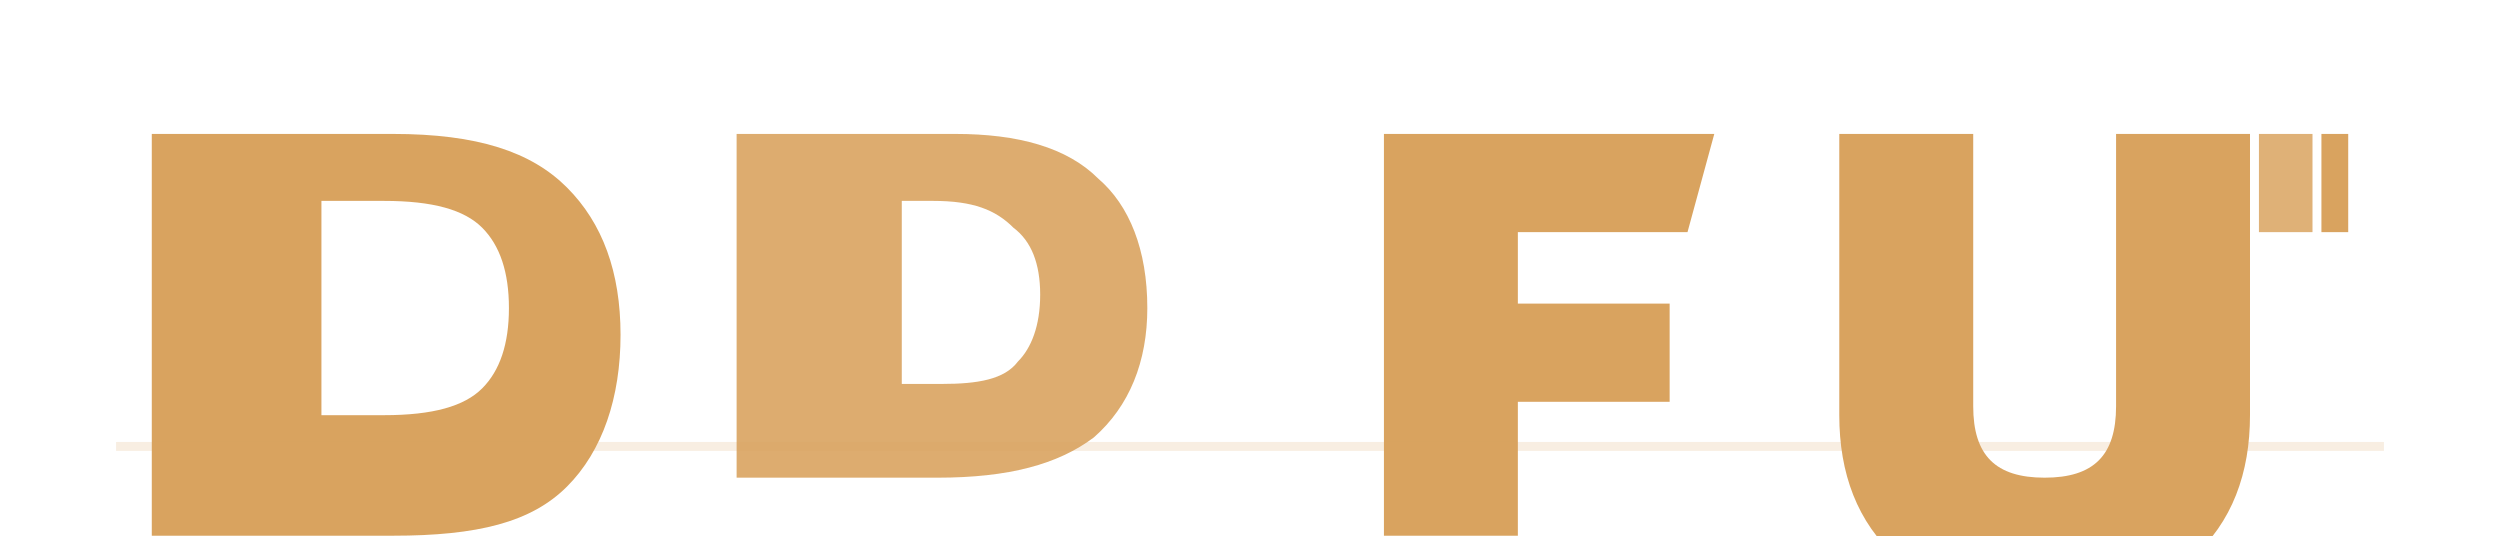
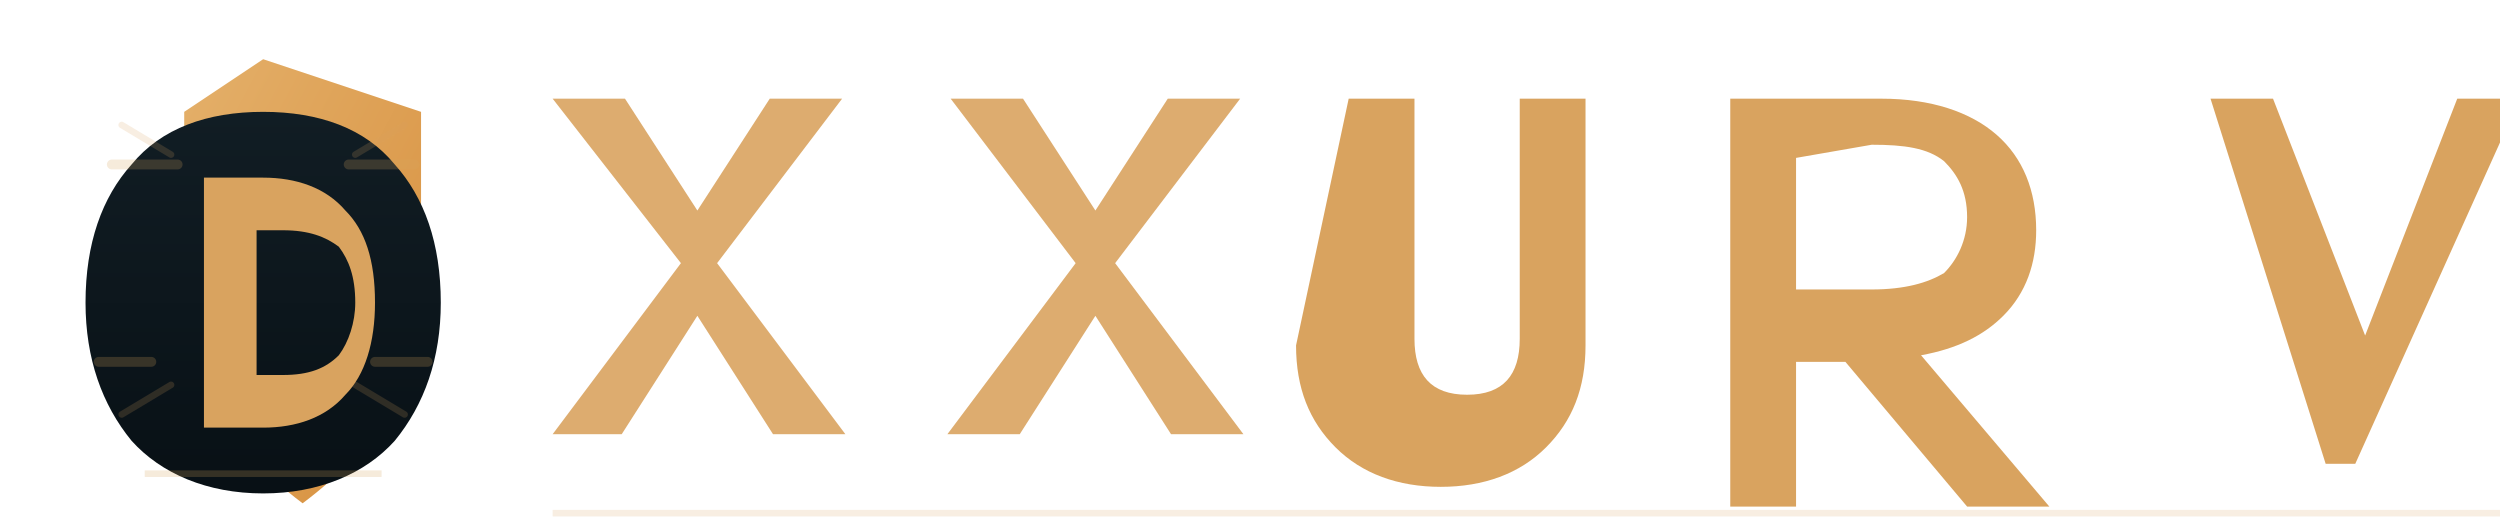
- <svg xmlns="http://www.w3.org/2000/svg" viewBox="0 0 560 120" role="img" aria-labelledby="title desc">
-   <rect width="560" height="120" fill="none" />
-   <path d="M34 30h54c19 0 31 4 39 12s12 19 12 33-4 26-12 34-20 11-39 11H34V30zm38 27v36h14c11 0 18-2 22-6s6-10 6-18-2-14-6-18-11-6-22-6H72z" fill="#d9a35f" />
-   <path d="M165 30h49c14 0 25 3 32 10 7 6 11 16 11 29 0 12-4 22-12 29-8 6-19 9-35 9h-45V30zm37 25v31h9c8 0 14-1 17-5 3-3 5-8 5-15 0-7-2-12-6-15-4-4-9-6-18-6h-7z" fill="#d9a35f" opacity="0.9" />
-   <path d="M310 30h74l-6 22h-38v16h34v22h-34v30h-30V30z" fill="#d9a35f" />
-   <path d="M412 30h30v61c0 11 5 16 16 16s16-5 16-16V30h30v63c0 13-4 24-13 32-9 8-21 12-33 12-13 0-24-4-33-12-9-8-13-19-13-32V30z" fill="#d9a35f" />
-   <path d="M520 30h6v22h-6z" fill="#d9a35f" />
-   <path d="M506 30h12v22h-12z" fill="#d9a35f" opacity="0.85" />
-   <path d="M26 100h508" stroke="#d9a35f" stroke-opacity="0.18" stroke-width="2" />
+ <svg xmlns="http://www.w3.org/2000/svg" viewBox="0 0 760 160" role="img" aria-labelledby="title desc">
+   <defs>
+     <linearGradient id="amber" x1="0" y1="0" x2="1" y2="1">
+       <stop offset="0" stop-color="#e4b06a" />
+       <stop offset="1" stop-color="#d78f3d" />
+     </linearGradient>
+     <linearGradient id="core" x1="0" y1="0" x2="0" y2="1">
+       <stop offset="0" stop-color="#111d24" />
+       <stop offset="1" stop-color="#081015" />
+     </linearGradient>
+   </defs>
+   <rect width="760" height="160" fill="none" />
+   <g transform="translate(18 18)">
+     <path d="M62 0 110 16v52c0 28-12 49-36 67-24-18-36-39-36-67V16z" fill="url(#amber)" />
+     <path d="M62 16c17 0 31 5 40 16 9 10 14 24 14 42 0 17-5 31-14 42-9 10-23 16-40 16s-31-6-40-16C13 105 8 91 8 74c0-18 5-32 14-42C31 21 45 16 62 16z" fill="url(#core)" />
+     <path d="M62 36c10 0 19 3 25 10 6 6 9 15 9 28 0 12-3 22-9 28-6 7-15 10-25 10H44V36zm-2 16v44h8c8 0 13-2 17-6 3-4 5-10 5-16 0-8-2-13-5-17-4-3-9-5-17-5z" fill="#d9a35f" />
+     <path d="M26 126h72" stroke="#d9a35f" stroke-opacity="0.22" stroke-width="2" />
+     <path d="M16 32h20M88 32h20M12 92h16M96 92h16" stroke="#d9a35f" stroke-opacity="0.22" stroke-width="3" stroke-linecap="round" />
+     <path d="M19 20l15 9M105 20l-15 9M19 108l15-9M105 108l-15-9" stroke="#d9a35f" stroke-opacity="0.18" stroke-width="2" stroke-linecap="round" />
+   </g>
+   <g transform="translate(168 30)">
+     <path d="M0 0h22l22 34 22-34h22L50 50l39 52H67L44 66 21 102H0l39-52z" fill="#d9a35f" opacity="0.9" />
+     <path d="M121 0h22l22 34 22-34h22L171 50l39 52h-22l-23-36-23 36h-22l39-52z" fill="#d9a35f" opacity="0.9" />
+     <path d="M242 0h20v73c0 11 5 17 16 17s16-6 16-17V0h20v75c0 13-4 23-12 31-8 8-19 12-32 12s-24-4-32-12c-8-8-12-18-12-31z" fill="#d9a35f" />
+     <path d="M358 0h46c15 0 27 4 35 11 8 7 12 17 12 29 0 10-3 19-10 26-6 6-14 10-25 12l39 46h-25l-37-44h-15v44h-20zm20 18v40h23c10 0 17-2 22-5 4-4 7-10 7-17 0-8-3-13-7-17-5-4-12-5-22-5z" fill="#d9a35f" />
+     <path d="M504 0h19l28 72L579 0h19L548 111h-9z" fill="#d9a35f" />
+     <path d="M607 0h19v111h-19z" fill="#d9a35f" />
+     <path d="M637 0h77v18h-57v27h50v18h-50v30h58v18h-78z" fill="#d9a35f" />
+     <path d="M0 126h712" stroke="#d9a35f" stroke-opacity="0.18" stroke-width="2" />
+   </g>
</svg>
